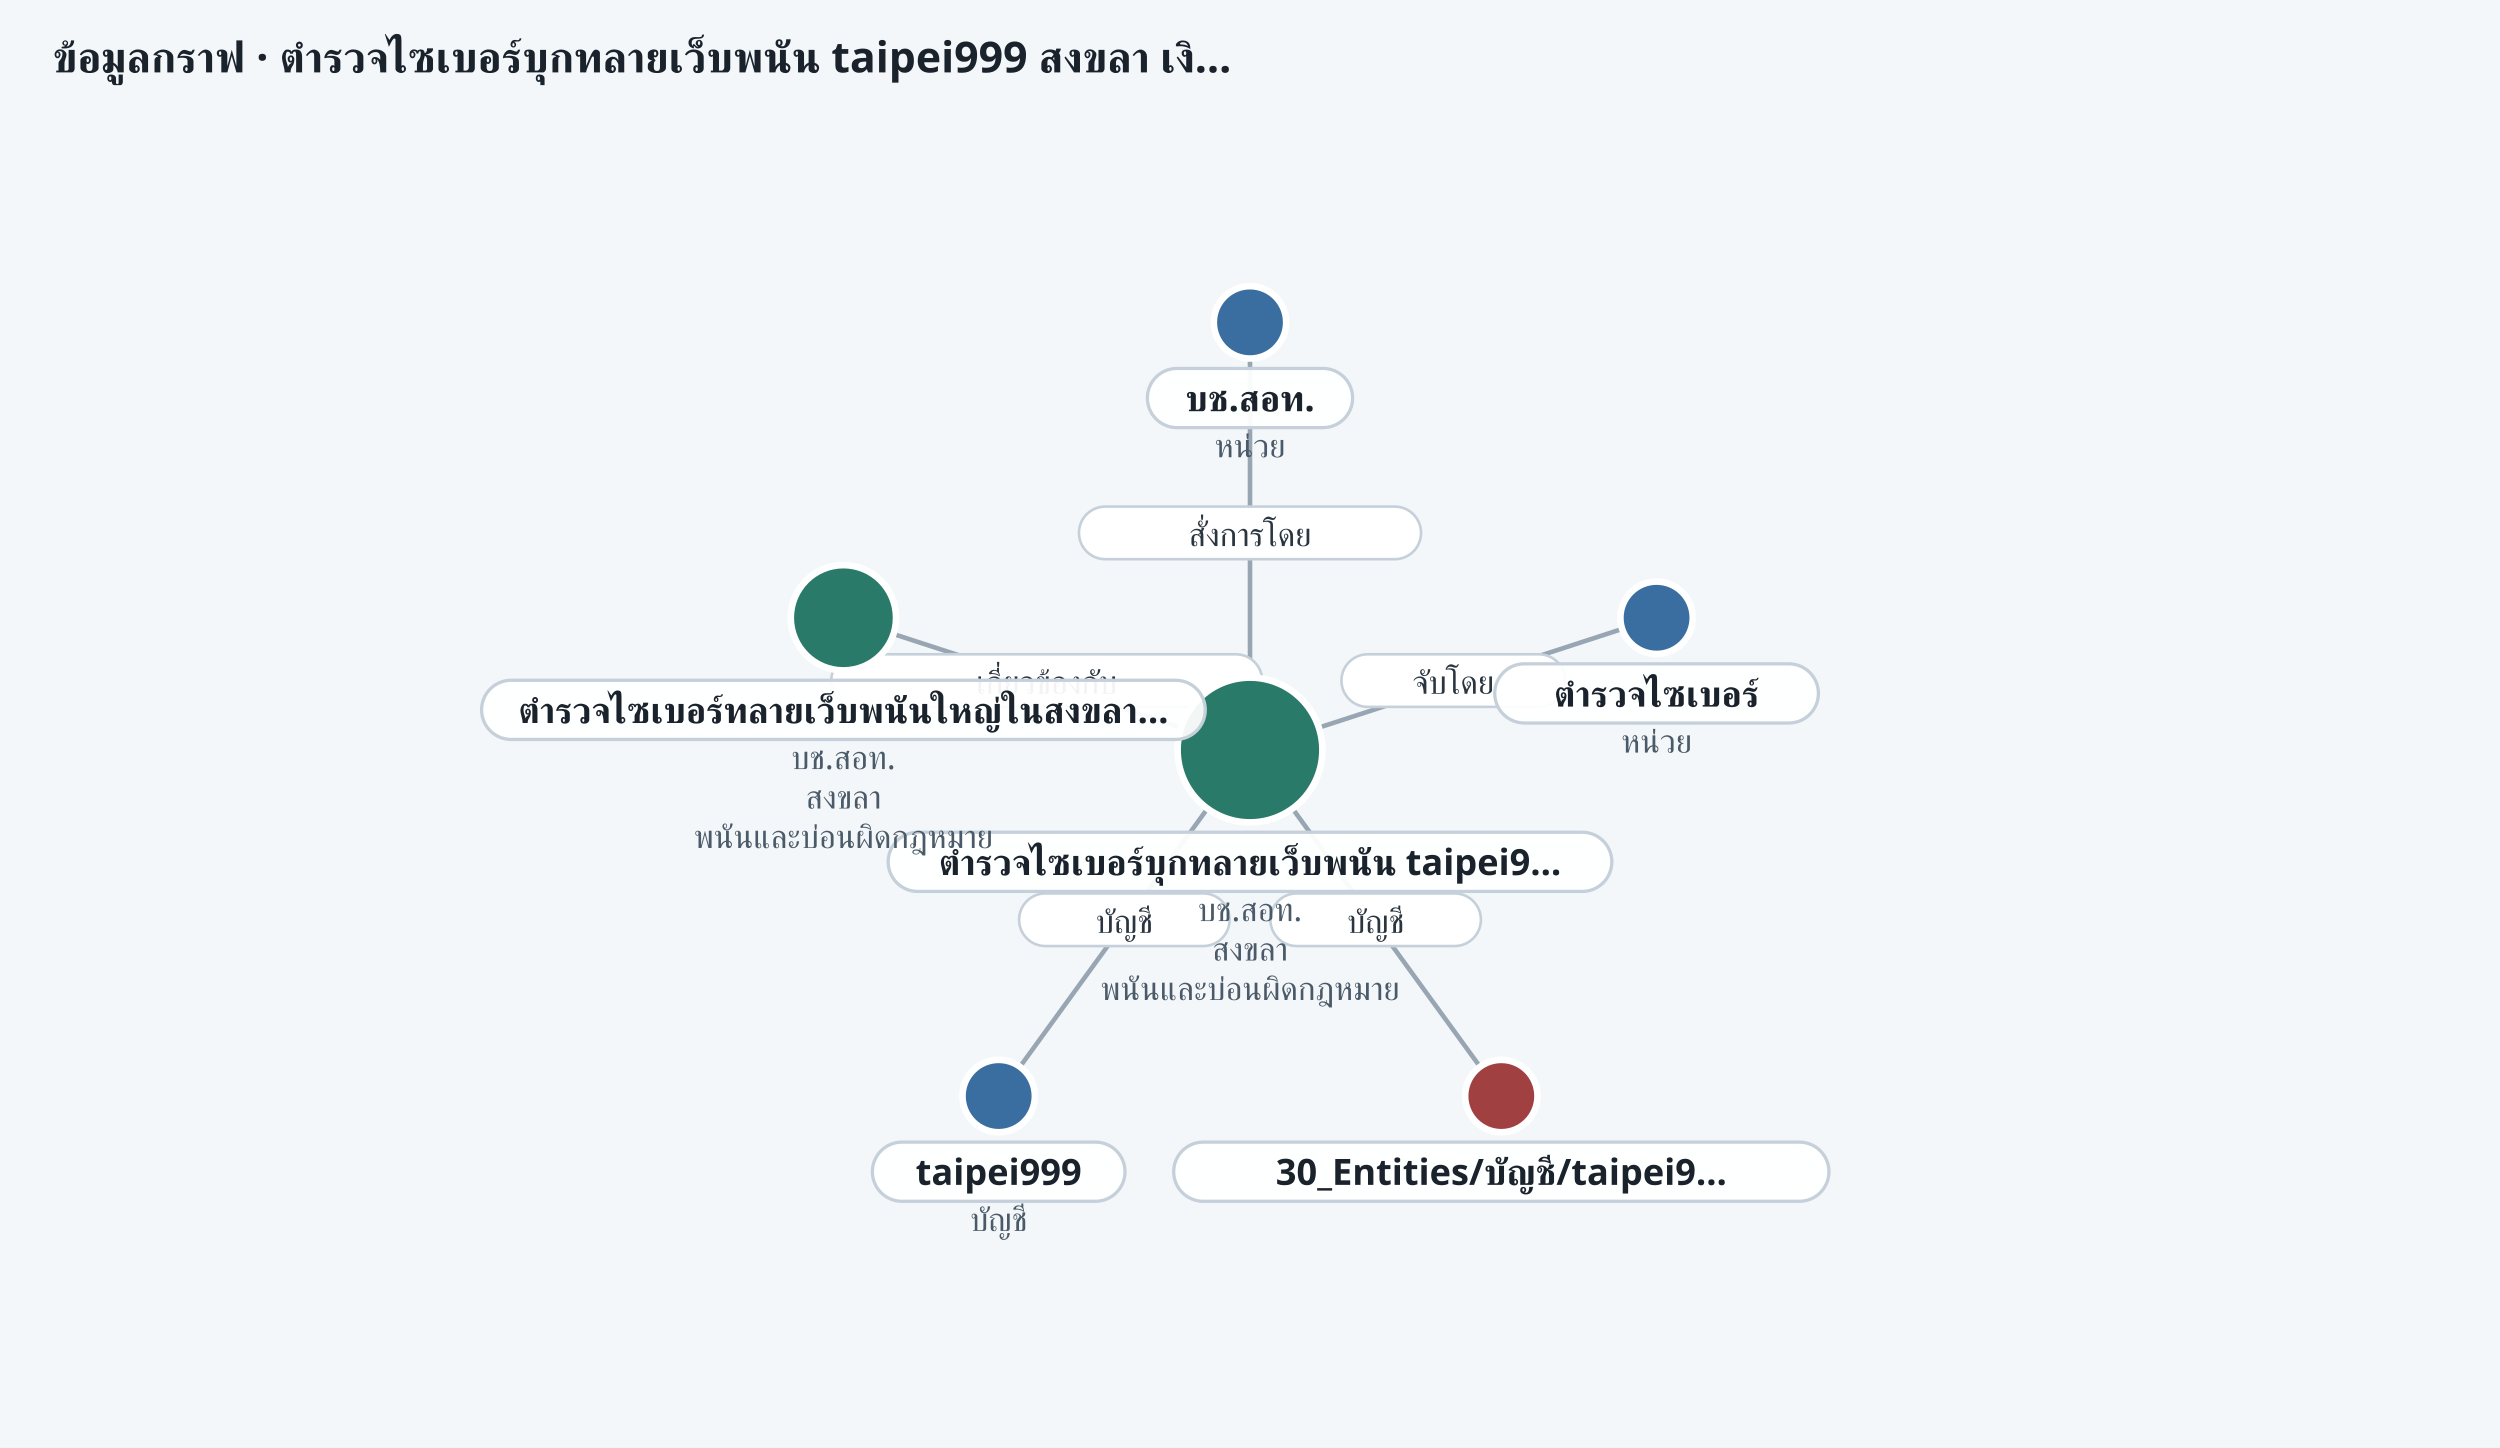
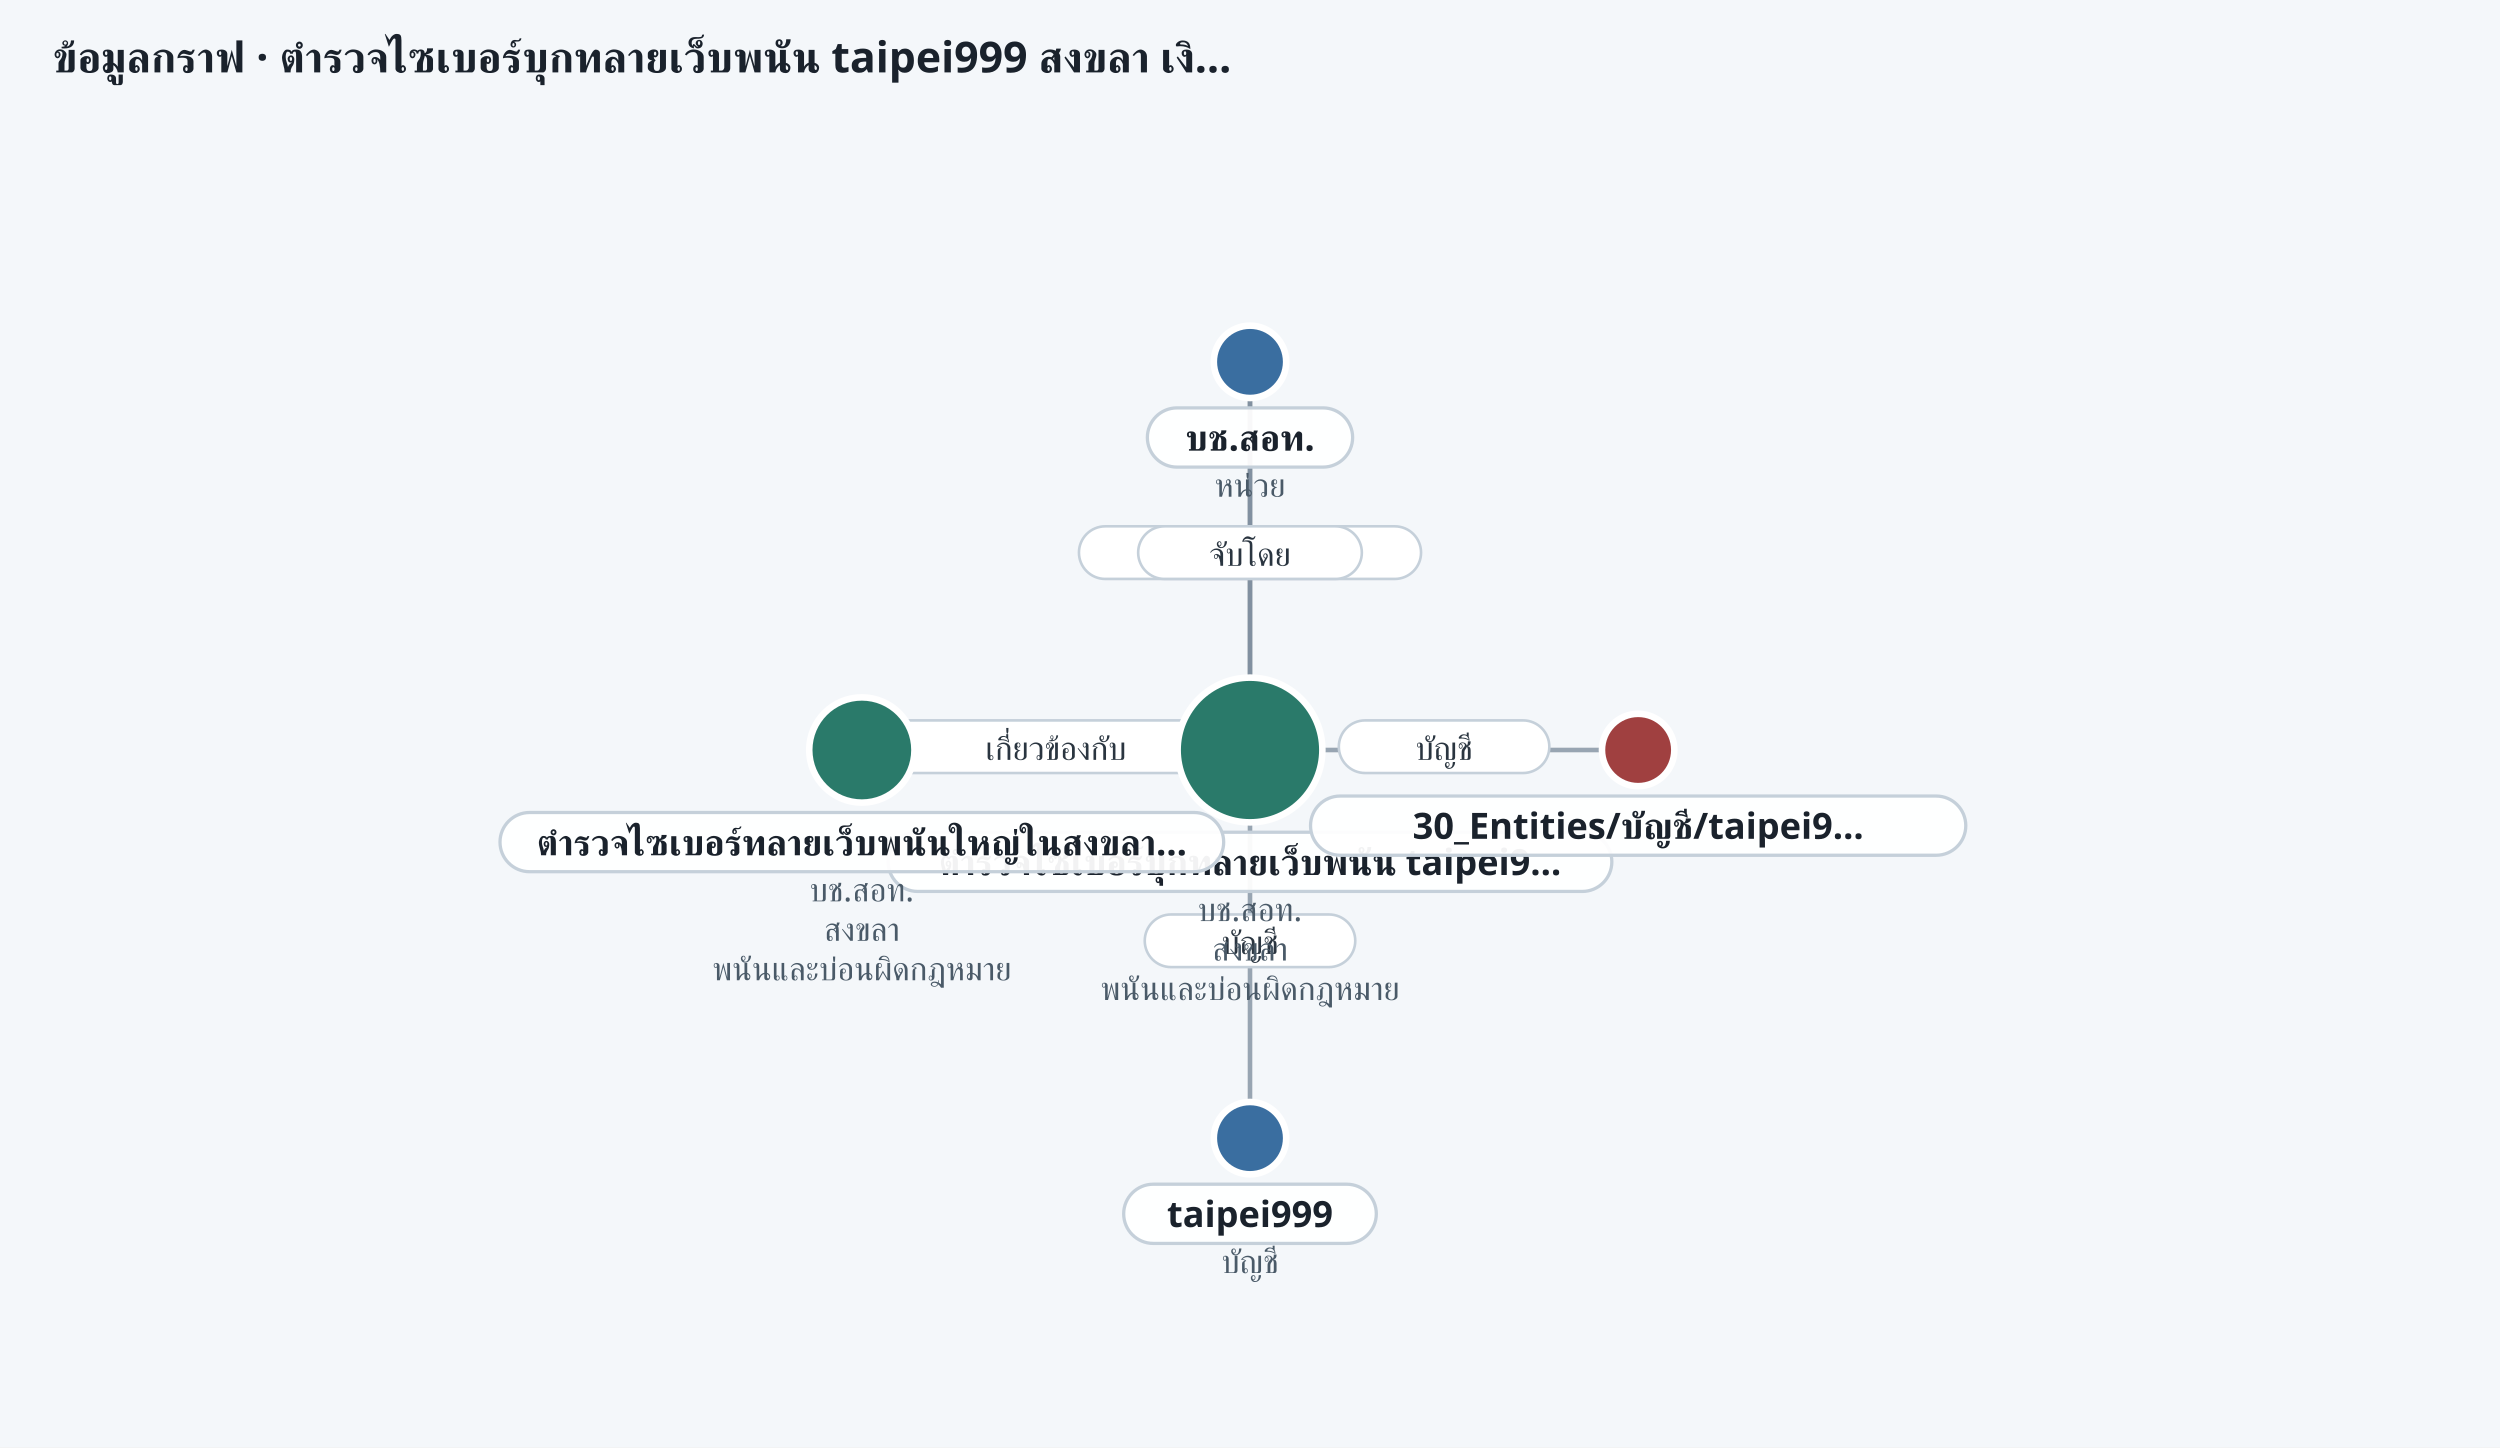
<svg xmlns="http://www.w3.org/2000/svg" width="760" height="440" viewBox="0 0 760 440" role="img" aria-label="ego graph 20261024-gamble-01">
  <rect width="100%" height="100%" fill="#f4f7fa" />
  <text x="16" y="22" font-size="13" font-weight="700" fill="#1a222c" font-family="Sarabun, Anuphan, sans-serif">ข้อมูลกราฟ · ตำรวจไซเบอร์บุกทลายเว็บพนัน taipei999 สงขลา เงิ…</text>
-   <line x1="380.0" y1="228.0" x2="380.0" y2="98.0" stroke="#7a8a9a" stroke-width="1.4" opacity="0.75" />
-   <rect x="328.0" y="154.0" width="104.0" height="16" rx="8" fill="#fff" stroke="#c5d0da" stroke-width="0.8" />
-   <text x="380.0" y="166.0" text-anchor="middle" font-size="10" fill="#2a3540" font-family="Sarabun, Anuphan, sans-serif">สั่งการโดย</text>
-   <line x1="380.0" y1="228.0" x2="503.6" y2="187.8" stroke="#7a8a9a" stroke-width="1.4" opacity="0.75" />
-   <rect x="407.8" y="198.9" width="68.0" height="16" rx="8" fill="#fff" stroke="#c5d0da" stroke-width="0.8" />
-   <text x="441.8" y="210.9" text-anchor="middle" font-size="10" fill="#2a3540" font-family="Sarabun, Anuphan, sans-serif">จับโดย</text>
-   <line x1="380.0" y1="228.0" x2="456.4" y2="333.2" stroke="#7a8a9a" stroke-width="1.4" opacity="0.75" />
-   <rect x="386.2" y="271.6" width="64.0" height="16" rx="8" fill="#fff" stroke="#c5d0da" stroke-width="0.8" />
-   <text x="418.2" y="283.6" text-anchor="middle" font-size="10" fill="#2a3540" font-family="Sarabun, Anuphan, sans-serif">บัญชี</text>
-   <line x1="380.0" y1="228.0" x2="303.6" y2="333.2" stroke="#7a8a9a" stroke-width="1.4" opacity="0.75" />
-   <rect x="309.8" y="271.6" width="64.0" height="16" rx="8" fill="#fff" stroke="#c5d0da" stroke-width="0.8" />
-   <text x="341.8" y="283.6" text-anchor="middle" font-size="10" fill="#2a3540" font-family="Sarabun, Anuphan, sans-serif">บัญชี</text>
-   <line x1="256.4" y1="187.8" x2="380.0" y2="228.0" stroke="#7a8a9a" stroke-width="1.4" opacity="0.75" />
-   <rect x="252.7" y="198.9" width="131.0" height="16" rx="8" fill="#fff" stroke="#c5d0da" stroke-width="0.8" />
-   <text x="318.2" y="210.9" text-anchor="middle" font-size="10" fill="#2a3540" font-family="Sarabun, Anuphan, sans-serif">เกี่ยวข้องกับ</text>
+   <line x1="380.0" y1="228.0" x2="380.0" y2="110.0" stroke="#7a8a9a" stroke-width="1.4" opacity="0.75" />
+   <rect x="328.0" y="160.0" width="104.0" height="16" rx="8" fill="#fff" stroke="#c5d0da" stroke-width="0.8" />
+   <text x="380.0" y="172.0" text-anchor="middle" font-size="10" fill="#2a3540" font-family="Sarabun, Anuphan, sans-serif">สั่งการโดย</text>
+   <line x1="380.0" y1="228.0" x2="380.0" y2="110.0" stroke="#7a8a9a" stroke-width="1.4" opacity="0.75" />
+   <rect x="346.0" y="160.0" width="68.0" height="16" rx="8" fill="#fff" stroke="#c5d0da" stroke-width="0.8" />
+   <text x="380.0" y="172.0" text-anchor="middle" font-size="10" fill="#2a3540" font-family="Sarabun, Anuphan, sans-serif">จับโดย</text>
+   <line x1="380.0" y1="228.0" x2="498.0" y2="228.0" stroke="#7a8a9a" stroke-width="1.4" opacity="0.75" />
+   <rect x="407.0" y="219.0" width="64.0" height="16" rx="8" fill="#fff" stroke="#c5d0da" stroke-width="0.8" />
+   <text x="439.0" y="231.0" text-anchor="middle" font-size="10" fill="#2a3540" font-family="Sarabun, Anuphan, sans-serif">บัญชี</text>
+   <line x1="380.0" y1="228.0" x2="380.0" y2="346.0" stroke="#7a8a9a" stroke-width="1.4" opacity="0.75" />
+   <rect x="348.0" y="278.0" width="64.0" height="16" rx="8" fill="#fff" stroke="#c5d0da" stroke-width="0.8" />
+   <text x="380.0" y="290.0" text-anchor="middle" font-size="10" fill="#2a3540" font-family="Sarabun, Anuphan, sans-serif">บัญชี</text>
+   <line x1="262.0" y1="228.0" x2="380.0" y2="228.0" stroke="#7a8a9a" stroke-width="1.4" opacity="0.75" />
+   <rect x="255.5" y="219.0" width="131.0" height="16" rx="8" fill="#fff" stroke="#c5d0da" stroke-width="0.8" />
+   <text x="321.0" y="231.0" text-anchor="middle" font-size="10" fill="#2a3540" font-family="Sarabun, Anuphan, sans-serif">เกี่ยวข้องกับ</text>
  <circle cx="380.0" cy="228.0" r="22" fill="#2a7a6a" stroke="#fff" stroke-width="2" />
  <rect x="270.0" y="253.0" width="220.0" height="18" rx="9" fill="rgba(255,255,255,0.94)" stroke="#c5d0da" />
  <text x="380.0" y="266.0" text-anchor="middle" font-size="11" font-weight="600" fill="#1a222c" font-family="Sarabun, Anuphan, sans-serif">ตำรวจไซเบอร์บุกทลายเว็บพนัน taipei9…</text>
  <text x="380.0" y="280.0" text-anchor="middle" font-size="10" fill="#4a5a68" font-family="Sarabun, Anuphan, sans-serif">บช.สอท.</text>
  <text x="380.0" y="292.0" text-anchor="middle" font-size="10" fill="#4a5a68" font-family="Sarabun, Anuphan, sans-serif">สงขลา</text>
  <text x="380.0" y="304.0" text-anchor="middle" font-size="10" fill="#4a5a68" font-family="Sarabun, Anuphan, sans-serif">พนันและบ่อนผิดกฎหมาย</text>
-   <circle cx="380.0" cy="98.0" r="11" fill="#3a6ea0" stroke="#fff" stroke-width="2" />
-   <rect x="348.8" y="112.0" width="62.4" height="18" rx="9" fill="rgba(255,255,255,0.94)" stroke="#c5d0da" />
-   <text x="380.0" y="125.0" text-anchor="middle" font-size="11" font-weight="600" fill="#1a222c" font-family="Sarabun, Anuphan, sans-serif">บช.สอท.</text>
-   <text x="380.0" y="139.0" text-anchor="middle" font-size="10" fill="#4a5a68" font-family="Sarabun, Anuphan, sans-serif">หน่วย</text>
-   <circle cx="503.6" cy="187.8" r="11" fill="#3a6ea0" stroke="#fff" stroke-width="2" />
-   <rect x="454.4" y="201.8" width="98.4" height="18" rx="9" fill="rgba(255,255,255,0.94)" stroke="#c5d0da" />
-   <text x="503.6" y="214.8" text-anchor="middle" font-size="11" font-weight="600" fill="#1a222c" font-family="Sarabun, Anuphan, sans-serif">ตำรวจไซเบอร์</text>
-   <text x="503.6" y="228.8" text-anchor="middle" font-size="10" fill="#4a5a68" font-family="Sarabun, Anuphan, sans-serif">หน่วย</text>
-   <circle cx="456.4" cy="333.2" r="11" fill="#a04040" stroke="#fff" stroke-width="2" />
-   <rect x="356.8" y="347.2" width="199.2" height="18" rx="9" fill="rgba(255,255,255,0.94)" stroke="#c5d0da" />
-   <text x="456.4" y="360.2" text-anchor="middle" font-size="11" font-weight="600" fill="#1a222c" font-family="Sarabun, Anuphan, sans-serif">30_Entities/บัญชี/taipei9…</text>
-   <circle cx="303.6" cy="333.2" r="11" fill="#3a6ea0" stroke="#fff" stroke-width="2" />
-   <rect x="265.2" y="347.2" width="76.8" height="18" rx="9" fill="rgba(255,255,255,0.94)" stroke="#c5d0da" />
-   <text x="303.6" y="360.2" text-anchor="middle" font-size="11" font-weight="600" fill="#1a222c" font-family="Sarabun, Anuphan, sans-serif">taipei999</text>
-   <text x="303.6" y="374.2" text-anchor="middle" font-size="10" fill="#4a5a68" font-family="Sarabun, Anuphan, sans-serif">บัญชี</text>
-   <circle cx="256.4" cy="187.8" r="16" fill="#2a7a6a" stroke="#fff" stroke-width="2" />
-   <rect x="146.4" y="206.8" width="220.0" height="18" rx="9" fill="rgba(255,255,255,0.94)" stroke="#c5d0da" />
-   <text x="256.4" y="219.8" text-anchor="middle" font-size="11" font-weight="600" fill="#1a222c" font-family="Sarabun, Anuphan, sans-serif">ตำรวจไซเบอร์ทลายเว็บพนันใหญ่ในสงขลา…</text>
-   <text x="256.4" y="233.8" text-anchor="middle" font-size="10" fill="#4a5a68" font-family="Sarabun, Anuphan, sans-serif">บช.สอท.</text>
-   <text x="256.4" y="245.8" text-anchor="middle" font-size="10" fill="#4a5a68" font-family="Sarabun, Anuphan, sans-serif">สงขลา</text>
-   <text x="256.4" y="257.8" text-anchor="middle" font-size="10" fill="#4a5a68" font-family="Sarabun, Anuphan, sans-serif">พนันและบ่อนผิดกฎหมาย</text>
+   <circle cx="380.0" cy="110.0" r="11" fill="#3a6ea0" stroke="#fff" stroke-width="2" />
+   <rect x="348.8" y="124.0" width="62.4" height="18" rx="9" fill="rgba(255,255,255,0.94)" stroke="#c5d0da" />
+   <text x="380.0" y="137.0" text-anchor="middle" font-size="11" font-weight="600" fill="#1a222c" font-family="Sarabun, Anuphan, sans-serif">บช.สอท.</text>
+   <text x="380.0" y="151.0" text-anchor="middle" font-size="10" fill="#4a5a68" font-family="Sarabun, Anuphan, sans-serif">หน่วย</text>
+   <circle cx="498.0" cy="228.0" r="11" fill="#a04040" stroke="#fff" stroke-width="2" />
+   <rect x="398.4" y="242.0" width="199.2" height="18" rx="9" fill="rgba(255,255,255,0.94)" stroke="#c5d0da" />
+   <text x="498.0" y="255.0" text-anchor="middle" font-size="11" font-weight="600" fill="#1a222c" font-family="Sarabun, Anuphan, sans-serif">30_Entities/บัญชี/taipei9…</text>
+   <circle cx="380.0" cy="346.0" r="11" fill="#3a6ea0" stroke="#fff" stroke-width="2" />
+   <rect x="341.6" y="360.0" width="76.8" height="18" rx="9" fill="rgba(255,255,255,0.94)" stroke="#c5d0da" />
+   <text x="380.0" y="373.0" text-anchor="middle" font-size="11" font-weight="600" fill="#1a222c" font-family="Sarabun, Anuphan, sans-serif">taipei999</text>
+   <text x="380.0" y="387.0" text-anchor="middle" font-size="10" fill="#4a5a68" font-family="Sarabun, Anuphan, sans-serif">บัญชี</text>
+   <circle cx="262.0" cy="228.0" r="16" fill="#2a7a6a" stroke="#fff" stroke-width="2" />
+   <rect x="152.0" y="247.0" width="220.0" height="18" rx="9" fill="rgba(255,255,255,0.94)" stroke="#c5d0da" />
+   <text x="262.0" y="260.0" text-anchor="middle" font-size="11" font-weight="600" fill="#1a222c" font-family="Sarabun, Anuphan, sans-serif">ตำรวจไซเบอร์ทลายเว็บพนันใหญ่ในสงขลา…</text>
+   <text x="262.0" y="274.0" text-anchor="middle" font-size="10" fill="#4a5a68" font-family="Sarabun, Anuphan, sans-serif">บช.สอท.</text>
+   <text x="262.0" y="286.0" text-anchor="middle" font-size="10" fill="#4a5a68" font-family="Sarabun, Anuphan, sans-serif">สงขลา</text>
+   <text x="262.0" y="298.0" text-anchor="middle" font-size="10" fill="#4a5a68" font-family="Sarabun, Anuphan, sans-serif">พนันและบ่อนผิดกฎหมาย</text>
</svg>
